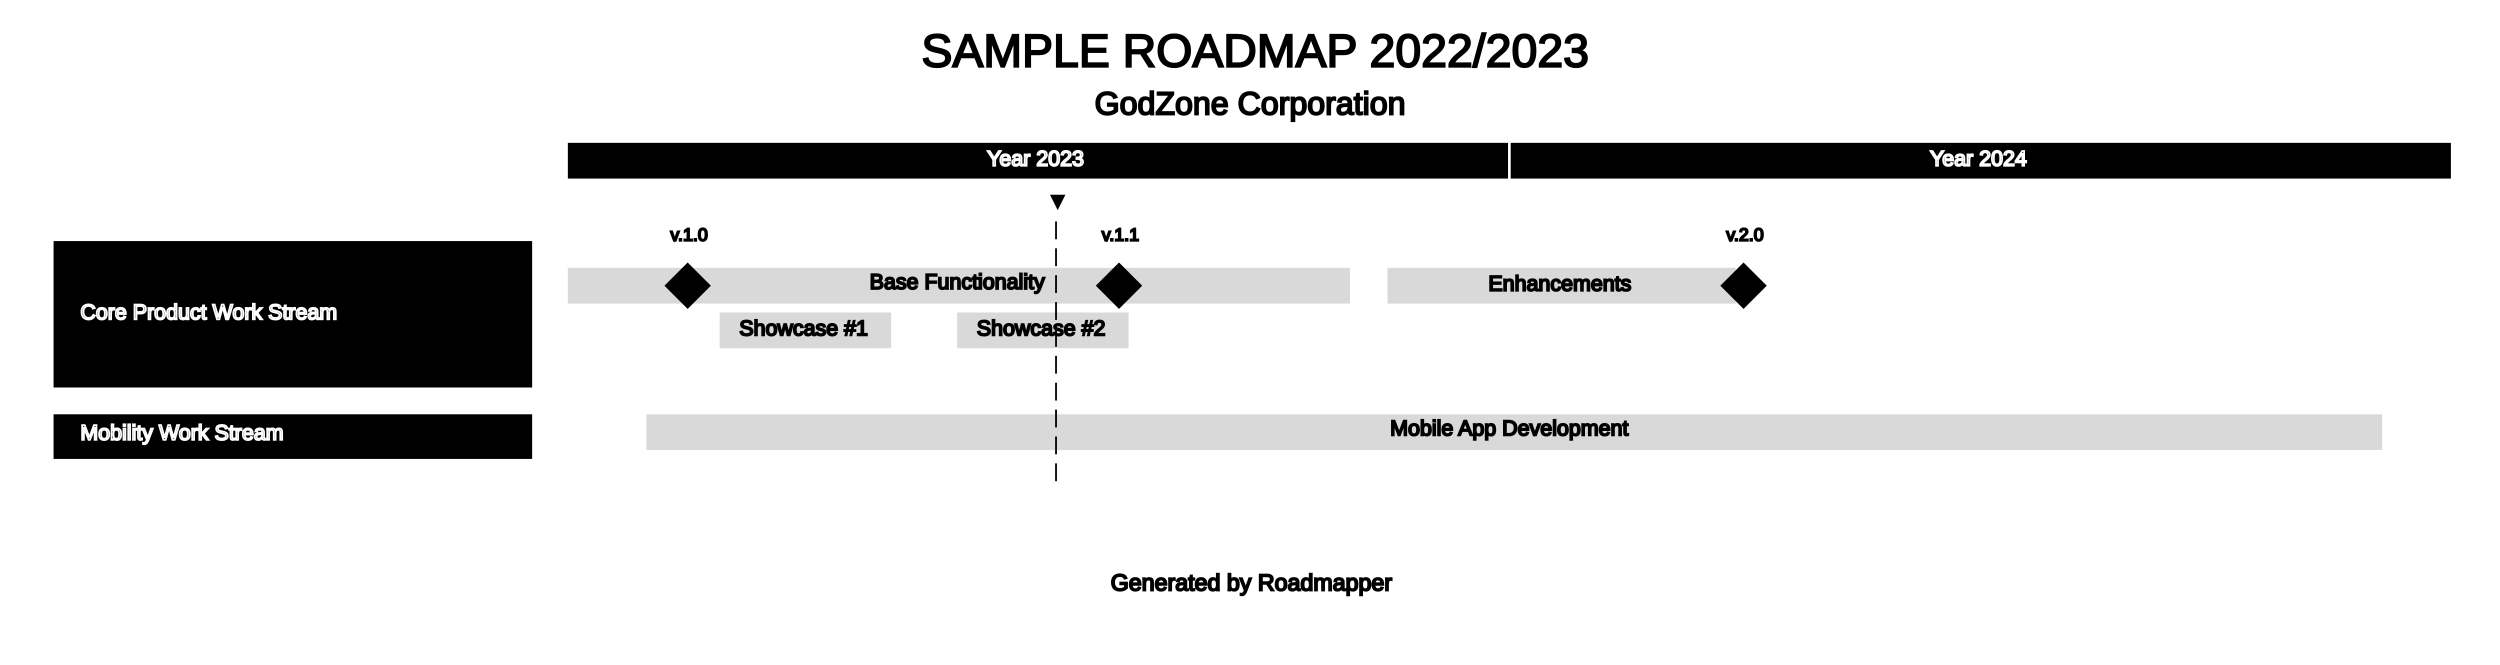
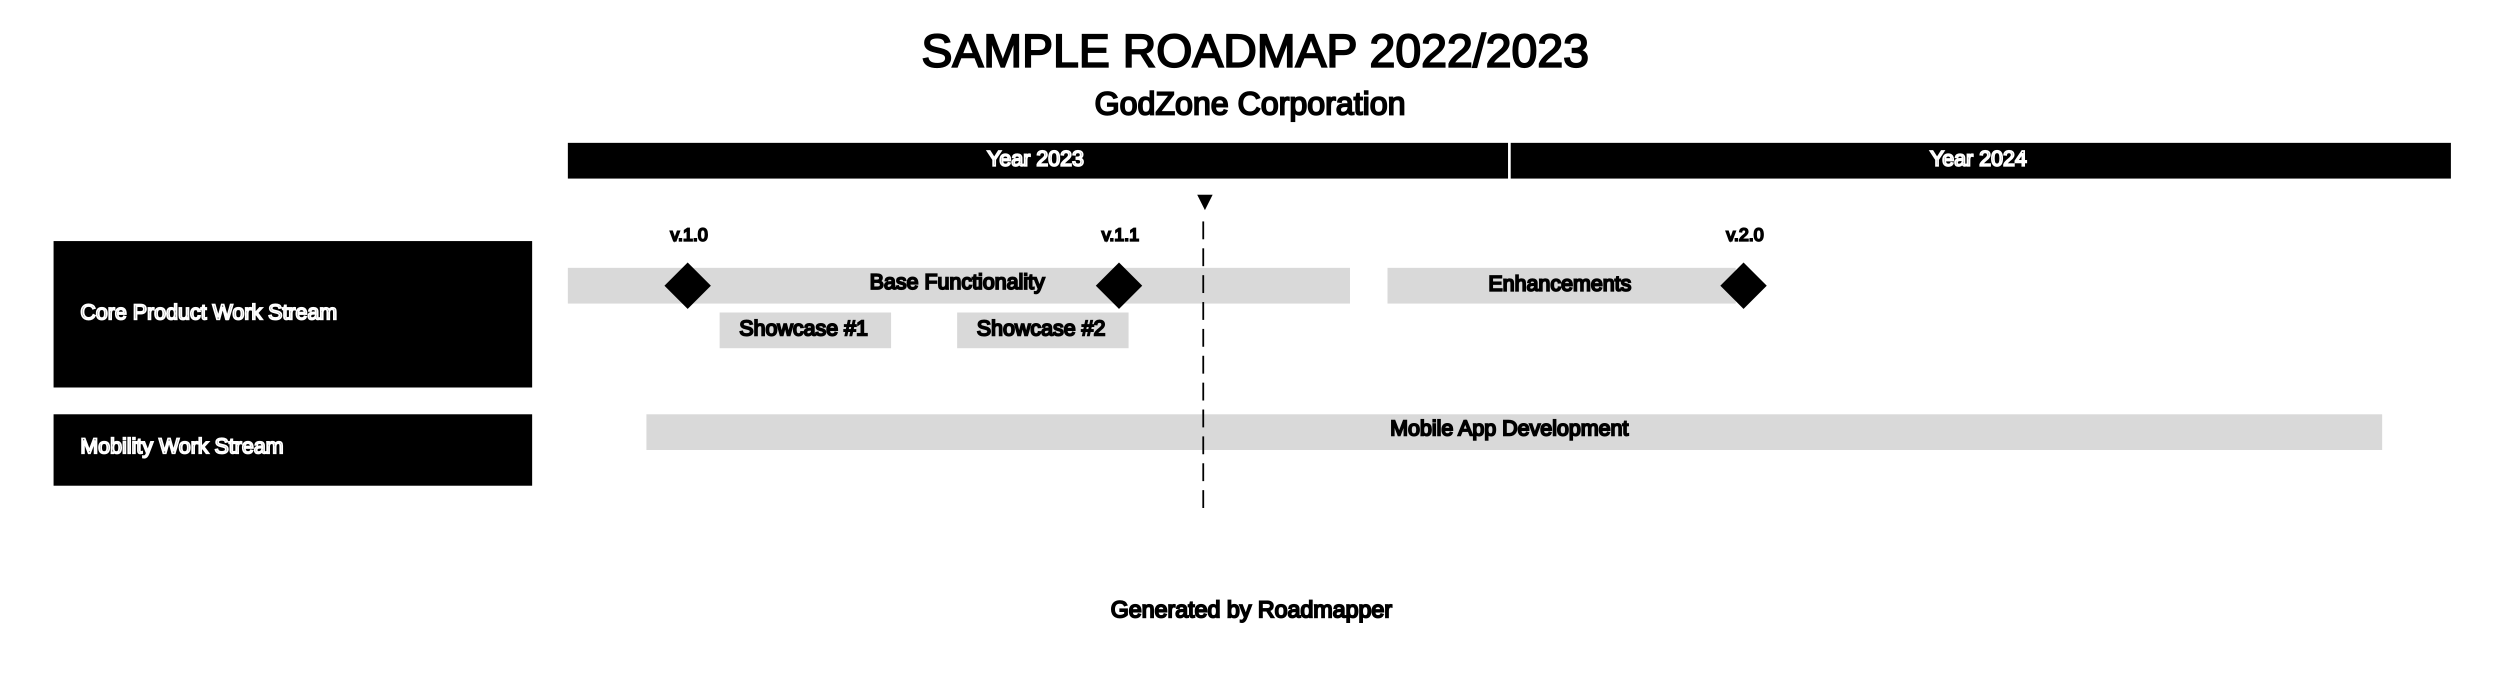
- <svg xmlns="http://www.w3.org/2000/svg" width="1400" height="372" viewBox="0 0 1400 372">
+ <svg xmlns="http://www.w3.org/2000/svg" width="1400" height="387" viewBox="0 0 1400 387">
  <defs>
</defs>
  <rect x="0" y="0" width="1400" height="1000" fill="#FFFFFF" />
  <text x="516.0" y="30" font-size="26" text-anchor="start" dominant-baseline="middle" font-family="Arial" stroke="#000000">SAMPLE ROADMAP 2022/2023</text>
  <text x="613.0" y="59" font-size="18" text-anchor="start" dominant-baseline="middle" font-family="Arial" stroke="#000000">GodZone Corporation</text>
  <rect x="318.0" y="80" width="526.5" height="20" fill="#000000" />
  <text x="552.75" y="84.5" font-size="12" stroke="#FFFFFF" text-anchor="start" dominant-baseline="hanging" font-family="Arial">Year 2023</text>
  <rect x="846.0" y="80" width="526.5" height="20" fill="#000000" />
  <text x="1080.75" y="84.5" font-size="12" stroke="#FFFFFF" text-anchor="start" dominant-baseline="hanging" font-family="Arial">Year 2024</text>
-   <path d="M845.0,100 L845.0,267" width="1" fill="(230, 230, 230, 12750)" />
+   <path d="M845.0,100 L845.0,282" width="1" fill="(230, 230, 230, 12750)" />
  <rect x="30" y="135" width="268.0" height="82" fill="#000000" />
  <text x="45" y="170.5" font-size="12" stroke="#FFFFFF" text-anchor="start" dominant-baseline="hanging" font-family="Arial">Core Product Work Stream</text>
  <rect x="318" y="150" width="438" height="20" fill="#D9D9D9" />
  <text x="487.0" y="153.5" font-size="12" stroke="#000000" text-anchor="start" dominant-baseline="hanging" font-family="Arial">Base Functionality</text>
  <rect x="777" y="150" width="195" height="20" fill="#D9D9D9" />
  <text x="833.5" y="154.5" font-size="12" stroke="#000000" text-anchor="start" dominant-baseline="hanging" font-family="Arial">Enhancements</text>
  <path d="M976.379,147 L989.379,160.0 L976.379,173 L963.379,160.0" fill="#000000" />
  <text x="966.713" y="132" font-size="10" text-anchor="start" dominant-baseline="middle" font-family="Arial" stroke="#000000">v.2.0</text>
  <path d="M385.089,147 L398.089,160.0 L385.089,173 L372.089,160.0" fill="#000000" />
  <text x="375.423" y="132" font-size="10" text-anchor="start" dominant-baseline="middle" font-family="Arial" stroke="#000000">v.1.0</text>
  <path d="M626.643,147 L639.643,160.0 L626.643,173 L613.643,160.0" fill="#000000" />
  <text x="616.976" y="132" font-size="10" text-anchor="start" dominant-baseline="middle" font-family="Arial" stroke="#000000">v.1.1</text>
  <rect x="403" y="175" width="96" height="20" fill="#D9D9D9" />
  <text x="414.0" y="179.5" font-size="12" stroke="#000000" text-anchor="start" dominant-baseline="hanging" font-family="Arial">Showcase #1</text>
  <rect x="536" y="175" width="96" height="20" fill="#D9D9D9" />
  <text x="547.0" y="179.5" font-size="12" stroke="#000000" text-anchor="start" dominant-baseline="hanging" font-family="Arial">Showcase #2</text>
-   <rect x="30" y="232" width="268.0" height="25" fill="#000000" />
-   <text x="45" y="238.0" font-size="12" stroke="#FFFFFF" text-anchor="start" dominant-baseline="hanging" font-family="Arial">Mobility Work Stream</text>
+   <rect x="30" y="232" width="268.0" height="40" fill="#000000" />
+   <text x="45" y="245.5" font-size="12" stroke="#FFFFFF" text-anchor="start" dominant-baseline="hanging" font-family="Arial">Mobility Work Stream</text>
  <rect x="362" y="232" width="972" height="20" fill="#D9D9D9" />
  <text x="778.5" y="235.5" font-size="12" stroke="#000000" text-anchor="start" dominant-baseline="hanging" font-family="Arial">Mobile App Development</text>
-   <text x="586.375" y="113" font-size="12" text-anchor="start" dominant-baseline="middle" font-family="Arial" stroke="#000000">▼</text>
-   <path d="M591.375,124.0 L591.375,134.0" stroke="#000000" />
-   <path d="M591.375,139.053 L591.375,149.053" stroke="#000000" />
-   <path d="M591.375,154.105 L591.375,164.105" stroke="#000000" />
-   <path d="M591.375,169.158 L591.375,179.158" stroke="#000000" />
-   <path d="M591.375,184.211 L591.375,194.211" stroke="#000000" />
-   <path d="M591.375,199.263 L591.375,209.263" stroke="#000000" />
-   <path d="M591.375,214.316 L591.375,224.316" stroke="#000000" />
-   <path d="M591.375,229.368 L591.375,239.368" stroke="#000000" />
-   <path d="M591.375,244.421 L591.375,254.421" stroke="#000000" />
-   <path d="M591.375,259.474 L591.375,269.474" stroke="#000000" />
-   <text x="622.0" y="327" font-size="13" text-anchor="start" dominant-baseline="middle" font-family="Arial" stroke="#000000">Generated by Roadmapper</text>
+   <text x="668.821" y="113" font-size="12" text-anchor="start" dominant-baseline="middle" font-family="Arial" stroke="#000000">▼</text>
+   <path d="M673.821,124.0 L673.821,134.0" stroke="#000000" />
+   <path d="M673.821,139.048 L673.821,149.048" stroke="#000000" />
+   <path d="M673.821,154.095 L673.821,164.095" stroke="#000000" />
+   <path d="M673.821,169.143 L673.821,179.143" stroke="#000000" />
+   <path d="M673.821,184.19 L673.821,194.19" stroke="#000000" />
+   <path d="M673.821,199.238 L673.821,209.238" stroke="#000000" />
+   <path d="M673.821,214.286 L673.821,224.286" stroke="#000000" />
+   <path d="M673.821,229.333 L673.821,239.333" stroke="#000000" />
+   <path d="M673.821,244.381 L673.821,254.381" stroke="#000000" />
+   <path d="M673.821,259.429 L673.821,269.429" stroke="#000000" />
+   <path d="M673.821,274.476 L673.821,284.476" stroke="#000000" />
+   <text x="622.0" y="342" font-size="13" text-anchor="start" dominant-baseline="middle" font-family="Arial" stroke="#000000">Generated by Roadmapper</text>
</svg>
